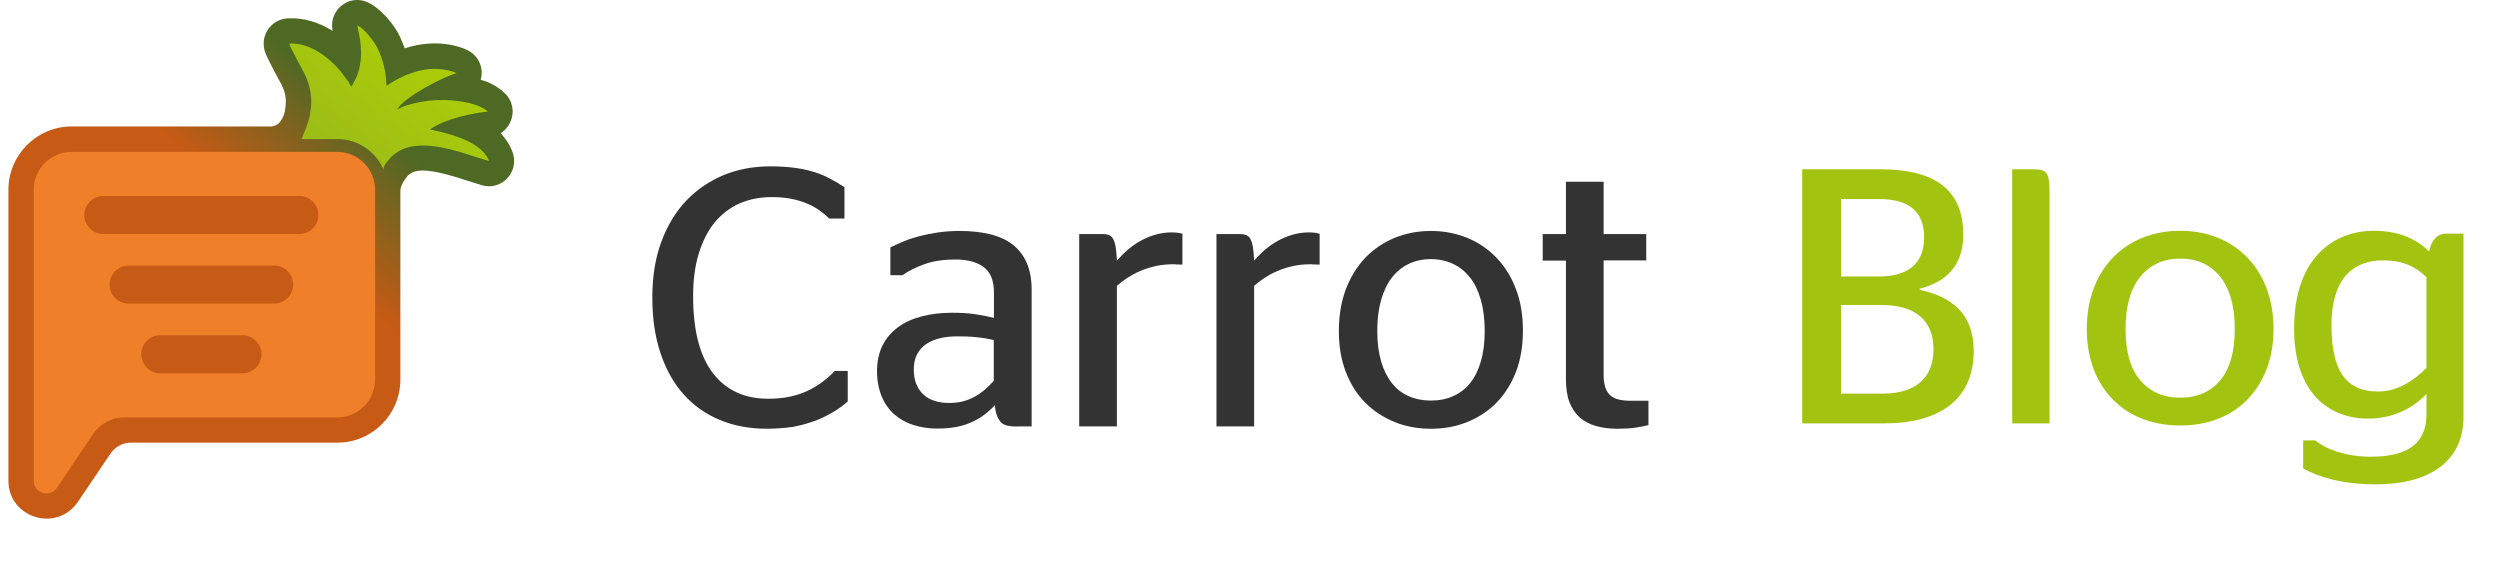
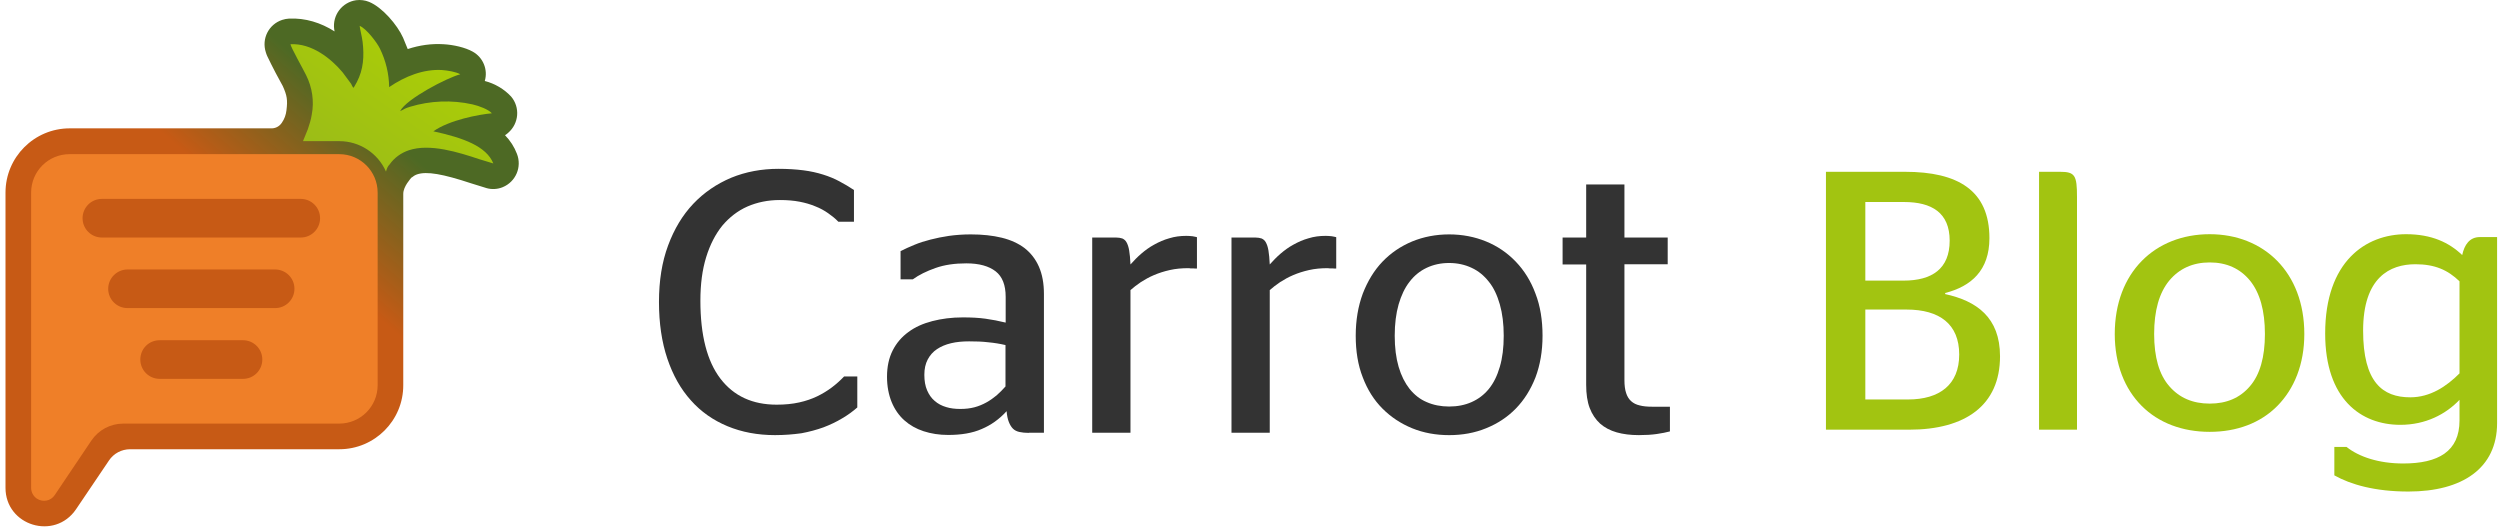
- <svg xmlns="http://www.w3.org/2000/svg" width="124" height="28" viewBox="0 0 124 28" fill="none">
-   <path d="M89.389 21H93.458C96.209 21 97.897 19.805 97.897 17.414C97.897 15.507 96.745 14.707 95.216 14.373V14.32C96.481 13.995 97.378 13.222 97.378 11.64C97.378 9.302 95.831 8.396 93.256 8.396H89.389V21ZM91.314 19.523V15.129H93.326C94.952 15.129 95.901 15.85 95.901 17.326C95.901 18.794 94.952 19.523 93.397 19.523H91.314ZM91.314 13.714V9.873H93.203C94.565 9.873 95.436 10.4 95.436 11.763C95.436 13.143 94.565 13.714 93.186 13.714H91.314ZM101.658 21V9.627C101.658 8.572 101.562 8.396 100.832 8.396H99.804V21H101.658ZM108.145 21.105C109.472 21.105 110.623 20.675 111.449 19.84C112.275 19.005 112.768 17.801 112.768 16.324C112.768 13.301 110.781 11.446 108.145 11.446C105.481 11.446 103.504 13.301 103.504 16.324C103.504 17.801 103.987 19.005 104.822 19.84C105.657 20.675 106.817 21.105 108.145 21.105ZM108.145 19.726C107.318 19.726 106.659 19.444 106.167 18.873C105.675 18.311 105.429 17.458 105.429 16.324C105.429 15.182 105.675 14.312 106.167 13.714C106.659 13.125 107.318 12.826 108.145 12.826C108.971 12.826 109.63 13.125 110.113 13.714C110.597 14.312 110.843 15.182 110.843 16.324C110.843 17.458 110.597 18.311 110.113 18.873C109.63 19.444 108.971 19.726 108.145 19.726ZM122.189 11.587H121.346C120.845 11.587 120.59 11.965 120.484 12.466C119.852 11.859 118.999 11.446 117.742 11.446C115.765 11.446 113.787 12.782 113.787 16.298C113.787 19.506 115.536 20.763 117.461 20.763C118.7 20.763 119.685 20.244 120.353 19.541V20.552C120.353 22.064 119.315 22.652 117.602 22.652C116.406 22.652 115.439 22.327 114.833 21.844H114.235V23.232C115.035 23.681 116.213 24.023 117.856 24.023C120.484 24.023 122.189 22.89 122.189 20.675V11.587ZM117.944 19.418C116.591 19.418 115.642 18.68 115.642 16.157C115.642 13.556 116.951 12.914 118.199 12.914C119.148 12.914 119.781 13.195 120.353 13.749V18.249C119.711 18.891 118.92 19.418 117.944 19.418Z" fill="#A2C411" />
-   <path d="M38.028 21.265C37.175 21.265 36.403 21.12 35.704 20.83C35.005 20.539 34.406 20.122 33.916 19.568C33.417 19.015 33.036 18.334 32.764 17.526C32.491 16.719 32.355 15.793 32.355 14.758C32.355 13.724 32.501 12.807 32.8 11.999C33.099 11.191 33.508 10.511 34.034 9.957C34.561 9.404 35.178 8.986 35.886 8.687C36.594 8.396 37.365 8.251 38.2 8.251C38.654 8.251 39.062 8.278 39.416 8.324C39.77 8.369 40.088 8.442 40.378 8.532C40.669 8.623 40.932 8.732 41.168 8.859C41.413 8.986 41.649 9.131 41.885 9.286V10.838H41.122C40.977 10.683 40.805 10.547 40.623 10.42C40.442 10.293 40.233 10.175 39.997 10.084C39.761 9.984 39.507 9.912 39.226 9.857C38.944 9.803 38.617 9.776 38.264 9.776C37.683 9.776 37.156 9.885 36.675 10.093C36.203 10.302 35.795 10.62 35.45 11.028C35.114 11.446 34.851 11.954 34.66 12.571C34.47 13.188 34.379 13.896 34.379 14.695C34.379 16.383 34.706 17.653 35.359 18.506C36.013 19.36 36.929 19.777 38.109 19.777C38.518 19.777 38.881 19.741 39.207 19.668C39.534 19.596 39.825 19.496 40.088 19.369C40.351 19.242 40.587 19.096 40.805 18.933C41.023 18.77 41.222 18.588 41.404 18.398H42.048V19.913C41.83 20.104 41.585 20.285 41.304 20.449C41.032 20.612 40.732 20.757 40.396 20.884C40.07 21.002 39.707 21.102 39.316 21.175C38.917 21.229 38.49 21.265 38.028 21.265Z" fill="#333333" />
-   <path d="M50.434 21.157C50.252 21.157 50.098 21.139 49.971 21.112C49.844 21.084 49.735 21.03 49.654 20.948C49.572 20.867 49.508 20.758 49.454 20.622C49.399 20.485 49.363 20.313 49.345 20.095C48.991 20.485 48.583 20.776 48.129 20.966C47.675 21.166 47.13 21.257 46.486 21.257C46.05 21.257 45.651 21.193 45.288 21.075C44.925 20.957 44.607 20.776 44.344 20.54C44.081 20.304 43.872 20.004 43.727 19.65C43.582 19.297 43.5 18.879 43.5 18.416C43.5 17.926 43.591 17.5 43.773 17.137C43.954 16.773 44.217 16.465 44.544 16.229C44.871 15.984 45.261 15.811 45.715 15.693C46.168 15.575 46.668 15.512 47.203 15.512C47.611 15.512 47.984 15.53 48.31 15.575C48.637 15.621 48.964 15.684 49.3 15.766V14.505C49.3 13.933 49.136 13.515 48.809 13.261C48.483 13.007 48.011 12.871 47.376 12.871C46.804 12.871 46.305 12.944 45.869 13.098C45.433 13.252 45.061 13.434 44.762 13.651H44.163V12.272C44.38 12.163 44.598 12.063 44.843 11.963C45.079 11.864 45.343 11.782 45.624 11.709C45.905 11.637 46.214 11.573 46.532 11.528C46.858 11.482 47.212 11.455 47.593 11.455C48.156 11.455 48.664 11.509 49.109 11.618C49.554 11.727 49.926 11.9 50.225 12.127C50.525 12.363 50.761 12.662 50.924 13.034C51.087 13.406 51.169 13.851 51.169 14.368V21.148H50.434V21.157ZM47.085 19.986C47.339 19.986 47.566 19.959 47.775 19.904C47.984 19.85 48.174 19.768 48.356 19.669C48.537 19.569 48.7 19.451 48.855 19.324C49.009 19.188 49.154 19.042 49.291 18.888V16.864C49.018 16.801 48.746 16.755 48.446 16.728C48.156 16.692 47.838 16.683 47.512 16.683C47.194 16.683 46.895 16.71 46.631 16.773C46.359 16.837 46.132 16.937 45.941 17.064C45.751 17.191 45.597 17.363 45.488 17.572C45.379 17.781 45.324 18.026 45.324 18.316C45.324 18.616 45.37 18.87 45.461 19.079C45.551 19.287 45.669 19.46 45.833 19.596C45.987 19.732 46.178 19.832 46.395 19.895C46.595 19.959 46.831 19.986 47.085 19.986Z" fill="#333333" />
-   <path d="M58.23 13.107C57.903 13.107 57.604 13.134 57.323 13.197C57.041 13.261 56.787 13.342 56.551 13.442C56.315 13.542 56.106 13.66 55.907 13.787C55.716 13.914 55.544 14.05 55.398 14.177V21.148H53.529V11.609H54.7C54.818 11.609 54.908 11.627 54.999 11.654C55.081 11.691 55.154 11.745 55.208 11.845C55.262 11.945 55.308 12.072 55.335 12.244C55.362 12.417 55.389 12.644 55.398 12.925C55.562 12.743 55.734 12.562 55.925 12.399C56.115 12.235 56.324 12.081 56.56 11.954C56.787 11.827 57.032 11.718 57.295 11.645C57.559 11.564 57.831 11.527 58.13 11.527C58.239 11.527 58.339 11.536 58.43 11.546C58.511 11.564 58.584 11.573 58.648 11.591V13.125C58.584 13.125 58.521 13.125 58.457 13.116C58.412 13.116 58.366 13.116 58.321 13.116C58.285 13.107 58.248 13.107 58.23 13.107Z" fill="#333333" />
-   <path d="M65.037 13.107C64.71 13.107 64.411 13.134 64.129 13.197C63.848 13.261 63.594 13.342 63.358 13.442C63.122 13.542 62.913 13.66 62.714 13.787C62.523 13.914 62.35 14.05 62.205 14.177V21.148H60.336V11.609H61.507C61.624 11.609 61.715 11.627 61.806 11.654C61.888 11.691 61.96 11.745 62.015 11.845C62.069 11.945 62.114 12.072 62.142 12.244C62.169 12.417 62.196 12.644 62.205 12.925C62.369 12.743 62.541 12.562 62.732 12.399C62.922 12.235 63.131 12.081 63.367 11.954C63.594 11.827 63.839 11.718 64.102 11.645C64.365 11.564 64.638 11.527 64.937 11.527C65.046 11.527 65.146 11.536 65.237 11.546C65.318 11.564 65.391 11.573 65.454 11.591V13.125C65.391 13.125 65.327 13.125 65.264 13.116C65.218 13.116 65.173 13.116 65.128 13.116C65.082 13.107 65.055 13.107 65.037 13.107Z" fill="#333333" />
-   <path d="M70.972 21.266C70.328 21.266 69.72 21.157 69.166 20.93C68.613 20.703 68.132 20.386 67.714 19.968C67.297 19.551 66.979 19.042 66.752 18.443C66.516 17.844 66.407 17.164 66.407 16.41C66.407 15.648 66.525 14.967 66.752 14.35C66.988 13.742 67.306 13.216 67.714 12.789C68.123 12.363 68.604 12.036 69.166 11.8C69.72 11.573 70.328 11.455 70.972 11.455C71.617 11.455 72.225 11.573 72.778 11.8C73.332 12.027 73.813 12.354 74.231 12.789C74.639 13.216 74.966 13.733 75.193 14.35C75.429 14.958 75.537 15.648 75.537 16.41C75.537 17.164 75.419 17.844 75.193 18.443C74.957 19.042 74.639 19.551 74.231 19.968C73.822 20.386 73.341 20.703 72.778 20.93C72.225 21.157 71.626 21.266 70.972 21.266ZM70.972 19.868C71.381 19.868 71.744 19.796 72.071 19.65C72.397 19.505 72.679 19.297 72.915 19.006C73.151 18.716 73.323 18.362 73.45 17.926C73.577 17.5 73.641 16.991 73.641 16.41C73.641 15.83 73.577 15.321 73.45 14.877C73.323 14.432 73.151 14.06 72.915 13.769C72.679 13.47 72.406 13.243 72.071 13.089C71.744 12.934 71.372 12.853 70.972 12.853C70.564 12.853 70.201 12.934 69.874 13.089C69.547 13.243 69.266 13.47 69.039 13.769C68.803 14.069 68.631 14.441 68.504 14.877C68.377 15.321 68.313 15.83 68.313 16.41C68.313 16.991 68.377 17.49 68.504 17.926C68.631 18.362 68.812 18.716 69.039 19.006C69.275 19.297 69.547 19.514 69.874 19.65C70.201 19.796 70.573 19.868 70.972 19.868Z" fill="#333333" />
-   <path d="M76.518 11.609H77.67V9.014H79.54V11.609H81.654V12.916H79.54V18.579C79.54 18.834 79.567 19.042 79.621 19.206C79.676 19.378 79.758 19.505 79.867 19.605C79.975 19.705 80.121 19.777 80.284 19.814C80.456 19.859 80.656 19.877 80.901 19.877H81.763V21.084C81.591 21.13 81.373 21.175 81.119 21.211C80.865 21.248 80.574 21.266 80.248 21.266C79.839 21.266 79.476 21.221 79.159 21.13C78.841 21.039 78.569 20.894 78.351 20.703C78.133 20.503 77.961 20.249 77.843 19.941C77.725 19.632 77.67 19.251 77.67 18.806V12.925H76.518V11.609Z" fill="#333333" />
-   <path d="M16.736 21.955H6.508C6.09 21.955 5.7 22.164 5.473 22.509L3.867 24.887C2.823 26.43 0.418 25.694 0.418 23.843V9.413C0.418 7.679 1.825 6.272 3.558 6.272H13.451C13.641 6.263 13.814 6.164 13.923 6C14.05 5.819 14.122 5.619 14.149 5.392C14.213 4.884 14.177 4.666 13.968 4.203L13.859 4.004L13.623 3.568C13.478 3.296 13.342 3.014 13.206 2.733C13.178 2.678 13.16 2.615 13.142 2.56C12.924 1.898 13.278 1.19 13.941 0.972C14.05 0.936 14.159 0.918 14.277 0.909C15.075 0.872 15.829 1.108 16.5 1.535L16.482 1.426C16.391 0.736 16.872 0.11 17.553 0.01C17.771 -0.017 17.988 0.01 18.188 0.092C18.832 0.355 19.568 1.217 19.849 1.843C19.94 2.052 20.012 2.234 20.076 2.397C20.657 2.207 21.238 2.125 21.828 2.161C22.308 2.188 22.88 2.315 23.252 2.524C23.761 2.806 24.006 3.405 23.842 3.958C24.332 4.085 24.786 4.348 25.131 4.72C25.576 5.247 25.512 6.036 24.986 6.49C24.94 6.536 24.886 6.572 24.831 6.608C25.086 6.871 25.285 7.18 25.412 7.516C25.666 8.16 25.358 8.886 24.714 9.149C24.468 9.249 24.187 9.267 23.933 9.195C23.742 9.14 23.452 9.05 23.171 8.959C21.8 8.505 21.002 8.36 20.53 8.523C20.493 8.541 20.448 8.55 20.393 8.587C20.366 8.605 20.239 8.705 20.257 8.677C20.23 8.723 19.858 9.104 19.858 9.476V18.815C19.867 20.549 18.46 21.955 16.736 21.955Z" fill="url(#paint0_linear)" />
-   <path fill-rule="evenodd" clip-rule="evenodd" d="M2.823 24.197C2.633 24.488 2.242 24.56 1.952 24.37C1.779 24.252 1.671 24.061 1.671 23.843V9.413C1.671 8.369 2.515 7.534 3.549 7.534H16.727C17.771 7.534 18.606 8.378 18.606 9.413V18.824C18.606 19.868 17.762 20.703 16.727 20.703H6.172C5.546 20.703 4.965 21.012 4.611 21.538L2.823 24.197Z" fill="#EF7F28" />
-   <path fill-rule="evenodd" clip-rule="evenodd" d="M16.736 6.899H14.957L15.193 6.318C15.257 6.136 15.357 5.819 15.384 5.61C15.511 4.957 15.411 4.276 15.112 3.677C15.021 3.477 14.331 2.261 14.349 2.161C15.384 2.107 16.328 2.86 16.89 3.532L17.308 4.094C17.344 4.167 17.371 4.23 17.417 4.294C17.444 4.276 17.489 4.194 17.508 4.158L17.589 4.013C17.916 3.386 17.952 2.742 17.871 2.043C17.834 1.771 17.762 1.508 17.725 1.263C18.061 1.399 18.578 2.089 18.715 2.37C19.005 2.96 19.159 3.604 19.168 4.258C19.949 3.722 20.857 3.368 21.755 3.423C22.018 3.441 22.454 3.513 22.644 3.631C22.027 3.786 20.012 4.829 19.704 5.428C19.786 5.401 19.858 5.356 19.94 5.31C20.021 5.274 20.094 5.247 20.185 5.22C21.174 4.92 22.227 4.875 23.243 5.102C23.561 5.174 24.024 5.347 24.187 5.537C23.561 5.592 22.109 5.864 21.328 6.418C22.799 6.735 23.924 7.153 24.26 7.988C24.069 7.933 23.77 7.843 23.57 7.779C22.563 7.443 21.156 6.999 20.13 7.343C19.749 7.47 19.413 7.715 19.187 8.042C19.105 8.115 19.05 8.242 19.014 8.387C18.615 7.48 17.716 6.899 16.736 6.899Z" fill="url(#paint1_linear)" />
-   <path fill-rule="evenodd" clip-rule="evenodd" d="M5.128 9.721H14.848C15.366 9.721 15.792 10.138 15.792 10.665C15.792 11.182 15.375 11.608 14.848 11.608H5.128C4.611 11.608 4.184 11.191 4.184 10.665C4.184 10.147 4.602 9.721 5.128 9.721Z" fill="#C75A15" />
-   <path fill-rule="evenodd" clip-rule="evenodd" d="M6.381 13.17H13.596C14.113 13.17 14.54 13.587 14.54 14.114C14.54 14.631 14.122 15.058 13.596 15.058H6.381C5.863 15.058 5.437 14.64 5.437 14.114C5.437 13.597 5.863 13.17 6.381 13.17Z" fill="#C75A15" />
-   <path fill-rule="evenodd" clip-rule="evenodd" d="M7.951 16.628H12.026C12.543 16.628 12.97 17.045 12.97 17.572C12.97 18.089 12.552 18.516 12.026 18.516H7.951C7.434 18.516 7.007 18.098 7.007 17.572C7.007 17.045 7.424 16.628 7.951 16.628Z" fill="#C75A15" />
+ <svg xmlns="http://www.w3.org/2000/svg" width="190" height="40" viewBox="0 0 190 40" fill="none">
+   <path d="M138.772 32.656H145.1C149.378 32.656 152.002 30.797 152.002 27.079C152.002 24.114 150.212 22.87 147.834 22.351V22.268C149.802 21.763 151.196 20.56 151.196 18.1C151.196 14.464 148.79 13.057 144.786 13.057H138.772V32.656ZM141.765 30.36V23.526H144.895C147.424 23.526 148.9 24.647 148.9 26.943C148.9 29.225 147.424 30.36 145.005 30.36H141.765ZM141.765 21.326V15.353H144.704C146.822 15.353 148.175 16.173 148.175 18.291C148.175 20.437 146.822 21.326 144.676 21.326H141.765Z" fill="#A2C411" />
+   <path d="M157.852 32.656V14.97C157.852 13.33 157.702 13.057 156.567 13.057H154.968V32.656H157.852Z" fill="#A2C411" />
+   <path d="M167.939 32.82C170.002 32.82 171.793 32.15 173.077 30.852C174.362 29.553 175.128 27.681 175.128 25.385C175.128 20.683 172.039 17.799 167.939 17.799C163.797 17.799 160.722 20.683 160.722 25.385C160.722 27.681 161.474 29.553 162.772 30.852C164.071 32.15 165.875 32.82 167.939 32.82ZM167.939 30.674C166.654 30.674 165.629 30.237 164.863 29.348C164.098 28.474 163.715 27.148 163.715 25.385C163.715 23.608 164.098 22.255 164.863 21.326C165.629 20.41 166.654 19.945 167.939 19.945C169.223 19.945 170.248 20.41 171 21.326C171.752 22.255 172.134 23.608 172.134 25.385C172.134 27.148 171.752 28.474 171 29.348C170.248 30.237 169.223 30.674 167.939 30.674Z" fill="#A2C411" />
+   <path d="M189.779 18.018H188.467C187.688 18.018 187.292 18.606 187.128 19.385C186.144 18.442 184.818 17.799 182.863 17.799C179.788 17.799 176.713 19.877 176.713 25.344C176.713 30.332 179.433 32.287 182.426 32.287C184.353 32.287 185.884 31.48 186.923 30.387V31.959C186.923 34.309 185.31 35.225 182.645 35.225C180.786 35.225 179.283 34.72 178.339 33.968H177.41V36.127C178.654 36.824 180.485 37.357 183.041 37.357C187.128 37.357 189.779 35.594 189.779 32.15V18.018ZM183.178 30.196C181.073 30.196 179.597 29.048 179.597 25.125C179.597 21.079 181.633 20.082 183.574 20.082C185.05 20.082 186.034 20.519 186.923 21.38V28.378C185.925 29.376 184.695 30.196 183.178 30.196Z" fill="#A2C411" />
+   <path d="M58.903 33.069C57.576 33.069 56.377 32.843 55.29 32.392C54.203 31.94 53.272 31.291 52.51 30.43C51.733 29.569 51.141 28.511 50.717 27.255C50.294 25.999 50.082 24.559 50.082 22.95C50.082 21.341 50.308 19.916 50.774 18.66C51.239 17.404 51.875 16.345 52.693 15.484C53.512 14.623 54.471 13.974 55.572 13.508C56.673 13.057 57.873 12.831 59.171 12.831C59.877 12.831 60.512 12.873 61.062 12.944C61.613 13.014 62.107 13.127 62.558 13.269C63.01 13.41 63.419 13.579 63.786 13.777C64.167 13.974 64.534 14.2 64.901 14.44V16.853H63.715C63.49 16.613 63.222 16.402 62.939 16.204C62.657 16.006 62.332 15.823 61.965 15.682C61.599 15.527 61.203 15.414 60.766 15.329C60.328 15.244 59.82 15.202 59.27 15.202C58.367 15.202 57.548 15.371 56.8 15.696C56.066 16.021 55.431 16.515 54.895 17.15C54.373 17.799 53.963 18.589 53.667 19.549C53.371 20.509 53.23 21.609 53.23 22.851C53.23 25.476 53.737 27.452 54.754 28.779C55.77 30.106 57.195 30.755 59.03 30.755C59.665 30.755 60.23 30.698 60.738 30.585C61.246 30.473 61.697 30.317 62.107 30.12C62.516 29.922 62.883 29.696 63.222 29.442C63.56 29.188 63.871 28.906 64.153 28.61H65.155V30.966C64.816 31.263 64.435 31.545 63.998 31.799C63.574 32.053 63.109 32.279 62.587 32.477C62.078 32.66 61.514 32.815 60.907 32.928C60.286 33.013 59.623 33.069 58.903 33.069Z" fill="#333333" />
+   <path d="M78.195 32.9C77.913 32.9 77.673 32.872 77.476 32.83C77.278 32.788 77.109 32.703 76.982 32.576C76.855 32.449 76.756 32.279 76.671 32.068C76.587 31.856 76.53 31.588 76.502 31.249C75.951 31.856 75.317 32.308 74.611 32.604C73.905 32.915 73.058 33.056 72.056 33.056C71.379 33.056 70.758 32.957 70.193 32.773C69.629 32.59 69.135 32.308 68.726 31.941C68.316 31.574 67.992 31.108 67.766 30.558C67.54 30.007 67.413 29.358 67.413 28.638C67.413 27.876 67.554 27.213 67.837 26.648C68.119 26.084 68.528 25.604 69.036 25.237C69.544 24.856 70.151 24.588 70.857 24.404C71.562 24.221 72.339 24.122 73.171 24.122C73.806 24.122 74.385 24.15 74.893 24.221C75.401 24.291 75.909 24.39 76.431 24.517V22.555C76.431 21.666 76.177 21.017 75.669 20.622C75.161 20.227 74.427 20.015 73.439 20.015C72.55 20.015 71.774 20.128 71.097 20.368C70.419 20.608 69.841 20.89 69.375 21.229H68.443V19.084C68.782 18.914 69.121 18.759 69.502 18.604C69.869 18.449 70.278 18.322 70.716 18.209C71.153 18.096 71.633 17.997 72.127 17.926C72.635 17.856 73.185 17.814 73.778 17.814C74.653 17.814 75.444 17.898 76.135 18.067C76.827 18.237 77.405 18.505 77.871 18.858C78.337 19.225 78.704 19.691 78.958 20.269C79.212 20.848 79.339 21.539 79.339 22.344V32.886H78.195V32.9ZM72.988 31.08C73.383 31.08 73.736 31.038 74.06 30.953C74.385 30.868 74.681 30.741 74.964 30.586C75.246 30.431 75.5 30.247 75.74 30.05C75.98 29.838 76.206 29.612 76.417 29.372V26.225C75.994 26.126 75.57 26.056 75.105 26.013C74.653 25.957 74.159 25.943 73.651 25.943C73.157 25.943 72.691 25.985 72.282 26.084C71.859 26.183 71.506 26.338 71.21 26.535C70.913 26.733 70.673 27.001 70.504 27.326C70.335 27.65 70.25 28.031 70.25 28.483C70.25 28.949 70.32 29.344 70.462 29.669C70.603 29.993 70.786 30.261 71.04 30.473C71.28 30.685 71.576 30.84 71.915 30.939C72.226 31.038 72.593 31.08 72.988 31.08Z" fill="#333333" />
+   <path d="M90.319 20.381C89.811 20.381 89.345 20.424 88.908 20.523C88.47 20.621 88.075 20.748 87.708 20.904C87.341 21.059 87.016 21.242 86.706 21.44C86.41 21.637 86.141 21.849 85.916 22.047V32.886H83.008V18.053H84.829C85.012 18.053 85.154 18.081 85.295 18.123C85.422 18.18 85.535 18.265 85.619 18.42C85.704 18.575 85.775 18.773 85.817 19.041C85.859 19.309 85.902 19.662 85.916 20.099C86.17 19.817 86.438 19.535 86.734 19.281C87.031 19.027 87.355 18.787 87.722 18.589C88.075 18.392 88.456 18.222 88.865 18.109C89.275 17.982 89.698 17.926 90.164 17.926C90.333 17.926 90.488 17.94 90.629 17.954C90.757 17.982 90.869 17.996 90.968 18.025V20.41C90.869 20.41 90.771 20.41 90.672 20.396C90.601 20.396 90.531 20.396 90.46 20.396C90.404 20.381 90.347 20.381 90.319 20.381Z" fill="#333333" />
+   <path d="M100.904 20.381C100.396 20.381 99.93 20.424 99.493 20.523C99.055 20.621 98.66 20.748 98.293 20.904C97.926 21.059 97.601 21.242 97.291 21.44C96.995 21.637 96.726 21.849 96.501 22.047V32.886H93.593V18.053H95.414C95.597 18.053 95.738 18.081 95.879 18.123C96.007 18.18 96.12 18.265 96.204 18.42C96.289 18.575 96.359 18.773 96.402 19.041C96.444 19.309 96.486 19.662 96.501 20.099C96.754 19.817 97.023 19.535 97.319 19.281C97.615 19.027 97.94 18.787 98.307 18.589C98.66 18.392 99.041 18.222 99.45 18.109C99.859 17.982 100.283 17.926 100.749 17.926C100.918 17.926 101.073 17.94 101.214 17.954C101.341 17.982 101.454 17.996 101.553 18.025V20.41C101.454 20.41 101.355 20.41 101.257 20.396C101.186 20.396 101.116 20.396 101.045 20.396C100.974 20.381 100.932 20.381 100.904 20.381Z" fill="#333333" />
+   <path d="M110.134 33.07C109.132 33.07 108.186 32.9 107.325 32.548C106.464 32.195 105.716 31.701 105.067 31.052C104.418 30.402 103.924 29.612 103.571 28.681C103.204 27.749 103.035 26.691 103.035 25.519C103.035 24.334 103.218 23.275 103.571 22.316C103.938 21.37 104.432 20.551 105.067 19.888C105.702 19.225 106.45 18.717 107.325 18.35C108.186 17.997 109.132 17.814 110.134 17.814C111.136 17.814 112.082 17.997 112.942 18.35C113.803 18.703 114.551 19.211 115.201 19.888C115.836 20.551 116.344 21.356 116.697 22.316C117.063 23.261 117.233 24.334 117.233 25.519C117.233 26.691 117.049 27.749 116.697 28.681C116.33 29.612 115.836 30.402 115.201 31.052C114.565 31.701 113.817 32.195 112.942 32.548C112.082 32.9 111.15 33.07 110.134 33.07ZM110.134 30.896C110.769 30.896 111.334 30.784 111.842 30.558C112.35 30.332 112.787 30.007 113.154 29.556C113.521 29.104 113.789 28.554 113.987 27.876C114.184 27.213 114.283 26.422 114.283 25.519C114.283 24.616 114.184 23.826 113.987 23.134C113.789 22.443 113.521 21.864 113.154 21.412C112.787 20.947 112.364 20.594 111.842 20.354C111.334 20.114 110.755 19.987 110.134 19.987C109.499 19.987 108.934 20.114 108.426 20.354C107.918 20.594 107.481 20.947 107.128 21.412C106.761 21.878 106.493 22.457 106.295 23.134C106.098 23.826 105.999 24.616 105.999 25.519C105.999 26.422 106.098 27.199 106.295 27.876C106.493 28.554 106.775 29.104 107.128 29.556C107.495 30.007 107.918 30.346 108.426 30.558C108.934 30.784 109.513 30.896 110.134 30.896Z" fill="#333333" />
+   <path d="M118.757 18.053H120.549V14.017H123.457V18.053H126.745V20.085H123.457V28.892C123.457 29.287 123.499 29.612 123.584 29.866C123.668 30.134 123.795 30.331 123.965 30.487C124.134 30.642 124.36 30.755 124.614 30.811C124.882 30.882 125.192 30.91 125.574 30.91H126.914V32.787C126.646 32.858 126.307 32.928 125.912 32.985C125.517 33.041 125.065 33.069 124.557 33.069C123.922 33.069 123.358 32.999 122.864 32.858C122.37 32.717 121.946 32.491 121.608 32.194C121.269 31.884 121.001 31.489 120.817 31.009C120.634 30.529 120.549 29.936 120.549 29.245V20.099H118.757V18.053Z" fill="#333333" />
+   <path d="M25.793 34.142H9.888C9.239 34.142 8.632 34.466 8.279 35.002L5.781 38.7C4.158 41.099 0.418 39.956 0.418 37.077V14.637C0.418 11.941 2.606 9.754 5.301 9.754H20.684C20.981 9.74 21.249 9.585 21.418 9.331C21.616 9.048 21.729 8.738 21.771 8.385C21.87 7.595 21.814 7.256 21.489 6.536L21.32 6.226L20.953 5.548C20.727 5.125 20.515 4.687 20.303 4.25C20.261 4.165 20.233 4.066 20.205 3.982C19.866 2.951 20.416 1.851 21.447 1.512C21.616 1.455 21.785 1.427 21.969 1.413C23.211 1.357 24.382 1.724 25.427 2.387L25.398 2.218C25.257 1.145 26.005 0.171 27.064 0.016C27.402 -0.026 27.741 0.016 28.052 0.143C29.054 0.552 30.197 1.893 30.634 2.867C30.775 3.191 30.888 3.474 30.987 3.728C31.89 3.431 32.794 3.304 33.711 3.361C34.459 3.403 35.348 3.601 35.927 3.925C36.717 4.363 37.098 5.294 36.844 6.155C37.606 6.353 38.312 6.762 38.848 7.341C39.54 8.159 39.441 9.387 38.622 10.093C38.552 10.163 38.467 10.22 38.382 10.276C38.778 10.685 39.088 11.165 39.286 11.688C39.681 12.69 39.201 13.819 38.199 14.228C37.818 14.383 37.38 14.411 36.985 14.298C36.689 14.214 36.237 14.073 35.8 13.931C33.669 13.226 32.427 13 31.693 13.254C31.636 13.282 31.566 13.296 31.481 13.353C31.439 13.381 31.241 13.536 31.269 13.494C31.227 13.565 30.648 14.157 30.648 14.736V29.258C30.663 31.954 28.475 34.142 25.793 34.142Z" fill="url(#paint0_linear)" />
+   <path fill-rule="evenodd" clip-rule="evenodd" d="M4.158 37.628C3.862 38.079 3.255 38.192 2.803 37.896C2.535 37.712 2.366 37.416 2.366 37.077V14.637C2.366 13.014 3.678 11.716 5.287 11.716H25.779C27.402 11.716 28.701 13.028 28.701 14.637V29.273C28.701 30.896 27.388 32.194 25.779 32.194H9.366C8.392 32.194 7.489 32.674 6.938 33.492C6.938 33.492 4.158 37.628 4.158 37.628Z" fill="#EF7F28" />
+   <path fill-rule="evenodd" clip-rule="evenodd" d="M25.794 10.728H23.027L23.394 9.825C23.493 9.543 23.648 9.049 23.691 8.724C23.888 7.708 23.733 6.649 23.267 5.718C23.126 5.407 22.054 3.516 22.082 3.361C23.691 3.276 25.159 4.448 26.034 5.492L26.683 6.367C26.739 6.48 26.782 6.579 26.852 6.678C26.894 6.649 26.965 6.522 26.993 6.466L27.12 6.24C27.628 5.266 27.685 4.264 27.558 3.178C27.501 2.754 27.388 2.345 27.332 1.964C27.854 2.176 28.659 3.248 28.87 3.686C29.322 4.603 29.562 5.605 29.576 6.621C30.79 5.789 32.201 5.238 33.598 5.323C34.008 5.351 34.685 5.464 34.981 5.647C34.022 5.887 30.889 7.51 30.409 8.442C30.536 8.399 30.648 8.329 30.776 8.258C30.903 8.202 31.015 8.16 31.157 8.117C32.695 7.651 34.332 7.581 35.913 7.934C36.407 8.047 37.127 8.315 37.38 8.611C36.407 8.696 34.149 9.119 32.935 9.98C35.221 10.474 36.971 11.123 37.493 12.422C37.197 12.337 36.731 12.196 36.421 12.097C34.854 11.575 32.667 10.883 31.072 11.42C30.479 11.617 29.957 11.998 29.604 12.506C29.477 12.619 29.392 12.817 29.336 13.043C28.715 11.631 27.318 10.728 25.794 10.728Z" fill="url(#paint1_linear)" />
+   <path fill-rule="evenodd" clip-rule="evenodd" d="M7.743 15.116H22.858C23.662 15.116 24.326 15.765 24.326 16.584C24.326 17.388 23.676 18.052 22.858 18.052H7.743C6.938 18.052 6.275 17.402 6.275 16.584C6.275 15.78 6.924 15.116 7.743 15.116Z" fill="#C75A15" />
+   <path fill-rule="evenodd" clip-rule="evenodd" d="M9.69 20.48H20.91C21.715 20.48 22.378 21.129 22.378 21.947C22.378 22.752 21.729 23.415 20.91 23.415H9.69C8.886 23.415 8.223 22.766 8.223 21.947C8.223 21.143 8.886 20.48 9.69 20.48Z" fill="#C75A15" />
+   <path fill-rule="evenodd" clip-rule="evenodd" d="M12.132 25.857H18.469C19.273 25.857 19.936 26.507 19.936 27.325C19.936 28.13 19.287 28.793 18.469 28.793H12.132C11.328 28.793 10.664 28.144 10.664 27.325C10.664 26.507 11.313 25.857 12.132 25.857Z" fill="#C75A15" />
  <defs>
-     <linearGradient id="paint0_linear" x1="22.06" y1="-0.538" x2="0.693" y2="24.471" gradientUnits="userSpaceOnUse">
+     <linearGradient id="paint0_linear" x1="34.073" y1="-0.836" x2="0.845" y2="38.053" gradientUnits="userSpaceOnUse">
      <stop stop-color="#4D6924" />
      <stop offset="0.223" stop-color="#4D6924" />
      <stop offset="0.439" stop-color="#C75A15" />
      <stop offset="1" stop-color="#C75A15" />
    </linearGradient>
-     <linearGradient id="paint1_linear" x1="24.445" y1="1.38" x2="17.695" y2="10.785" gradientUnits="userSpaceOnUse">
+     <linearGradient id="paint1_linear" x1="37.782" y1="2.146" x2="27.284" y2="16.771" gradientUnits="userSpaceOnUse">
      <stop stop-color="#B1D400" />
      <stop offset="1" stop-color="#98B91B" />
    </linearGradient>
  </defs>
</svg>
